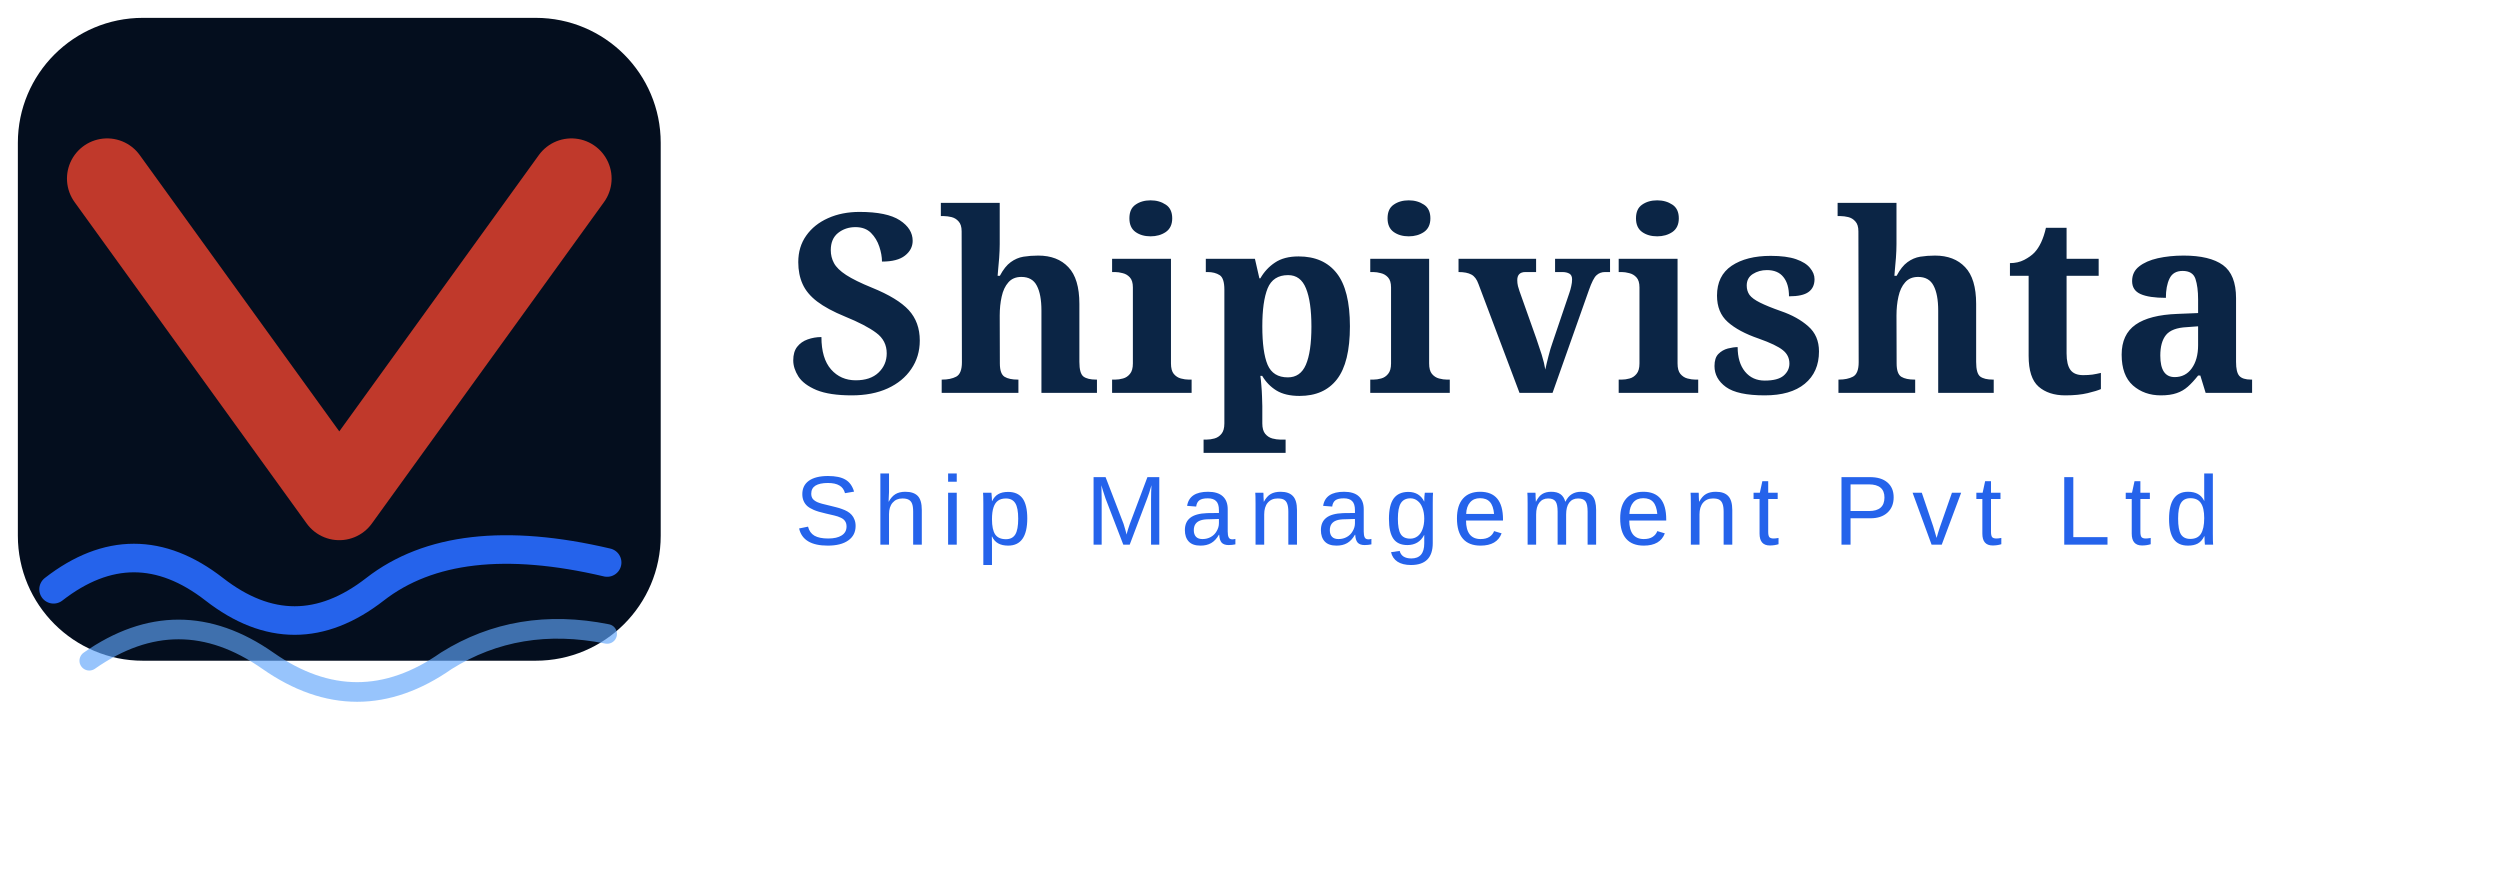
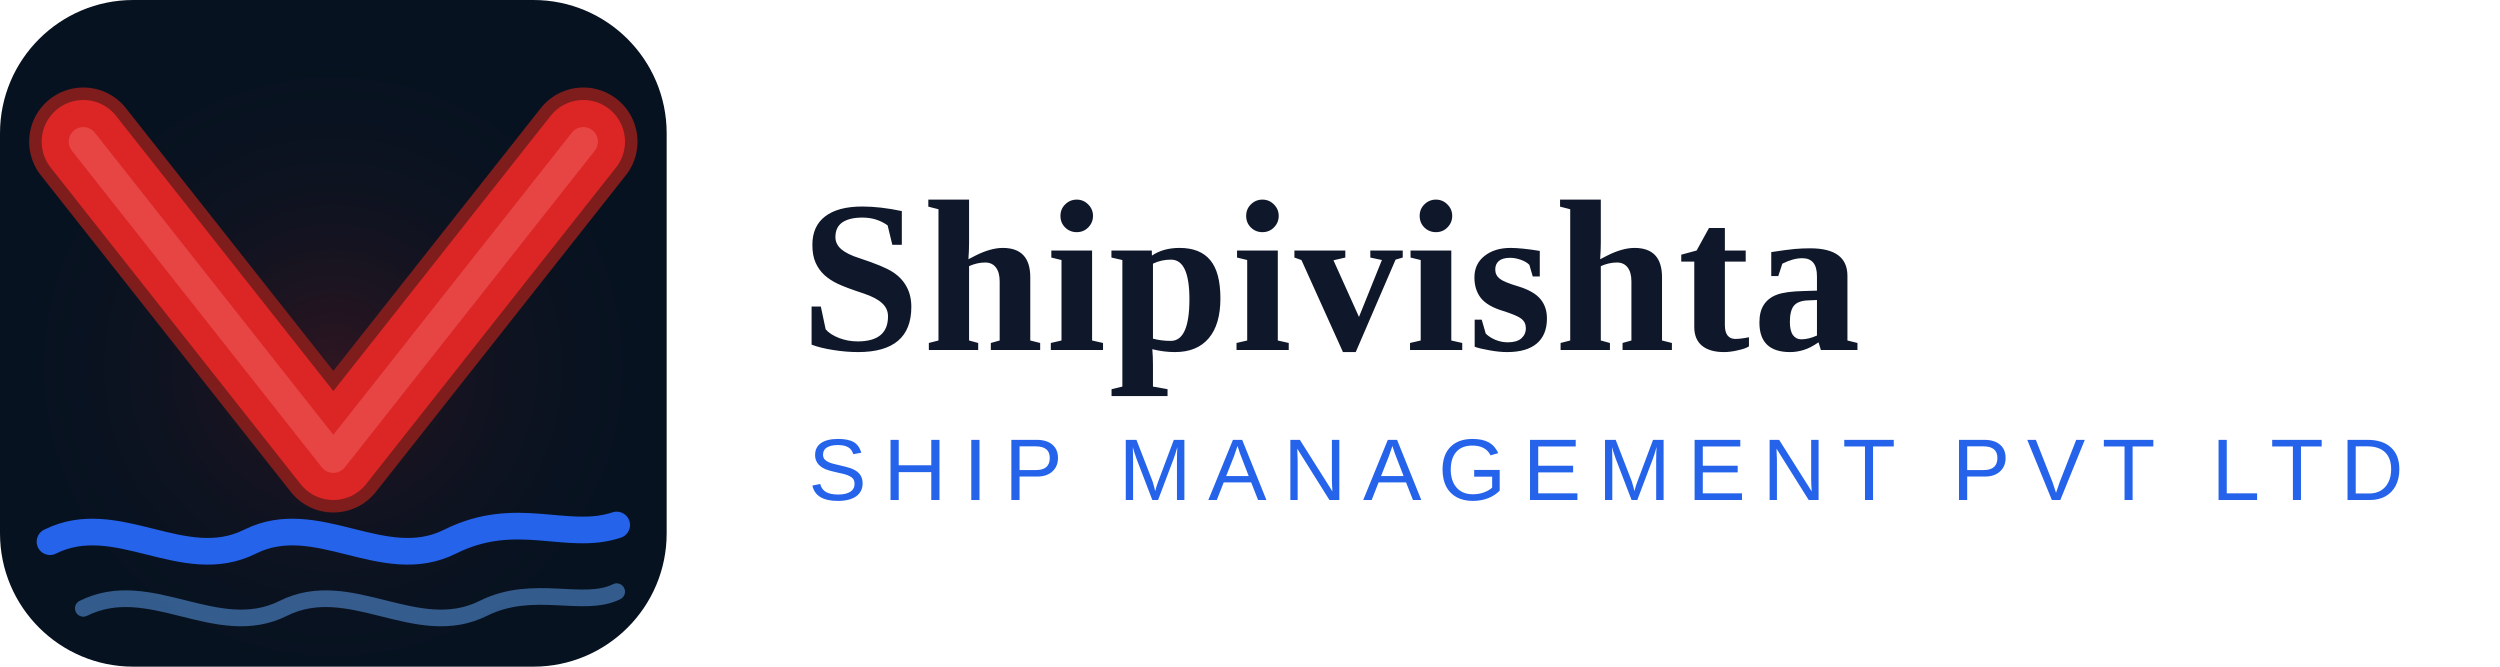
- <svg xmlns="http://www.w3.org/2000/svg" viewBox="0 0 280 100" fill="none">
-   <rect x="2" y="2" width="72" height="72" rx="14" fill="#040e1e" />
-   <polyline points="12,20 38,56 64,20" stroke="#C0392B" stroke-width="9" stroke-linecap="round" stroke-linejoin="round" fill="none" />
-   <path d="M6 66 Q15 59 24 66 Q33 73 42 66 Q51 59 68 63" stroke="#2563eb" stroke-width="3.2" stroke-linecap="round" fill="none" />
-   <path d="M10 74 Q20 67 30 74 Q40 81 50 74 Q58 69 68 71" stroke="#60a5fa" stroke-width="2.2" stroke-linecap="round" fill="none" opacity="0.65" />
-   <text x="88" y="44" font-family="Georgia, serif" font-size="28" font-weight="700" fill="#0B2545" letter-spacing="0.5">Shipivishta</text>
-   <text x="89" y="61" font-family="Arial, sans-serif" font-size="11" fill="#2563eb" letter-spacing="1.5" font-weight="500">Ship Management Pvt Ltd</text>
+ <svg xmlns="http://www.w3.org/2000/svg" viewBox="0 0 300 80" fill="none">
+   <rect width="80" height="80" rx="16" fill="#071220" />
+   <radialGradient id="g" cx="50%" cy="55%" r="48%">
+     <stop offset="0%" stop-color="#DC2626" stop-opacity="0.18" />
+     <stop offset="100%" stop-color="#071220" stop-opacity="0" />
+   </radialGradient>
+   <rect width="80" height="80" rx="16" fill="url(#g)" />
+   <polyline points="10,17 40,55 70,17" stroke="#7f1d1d" stroke-width="13" stroke-linecap="round" stroke-linejoin="round" fill="none" />
+   <polyline points="10,17 40,55 70,17" stroke="#DC2626" stroke-width="10" stroke-linecap="round" stroke-linejoin="round" fill="none" />
+   <polyline points="10,17 40,55 70,17" stroke="#f87171" stroke-width="3.5" stroke-linecap="round" stroke-linejoin="round" fill="none" opacity="0.4" />
+   <path d="M6 65 C14 61 22 69 30 65 C38 61 46 69 54 65 C62 61 68 65 74 63" stroke="#2563eb" stroke-width="3.2" stroke-linecap="round" fill="none" />
+   <path d="M10 73 C18 69 26 77 34 73 C42 69 50 77 58 73 C64 70 70 73 74 71" stroke="#60a5fa" stroke-width="2" stroke-linecap="round" fill="none" opacity="0.5" />
+   <text x="96" y="42" font-family="Georgia, 'Times New Roman', serif" font-size="26" font-weight="700" fill="#0f172a" letter-spacing="0.3">Shipivishta</text>
+   <text x="97" y="60" font-family="Arial, sans-serif" font-size="10.5" fill="#2563eb" letter-spacing="2" font-weight="500">SHIP MANAGEMENT PVT LTD</text>
</svg>
